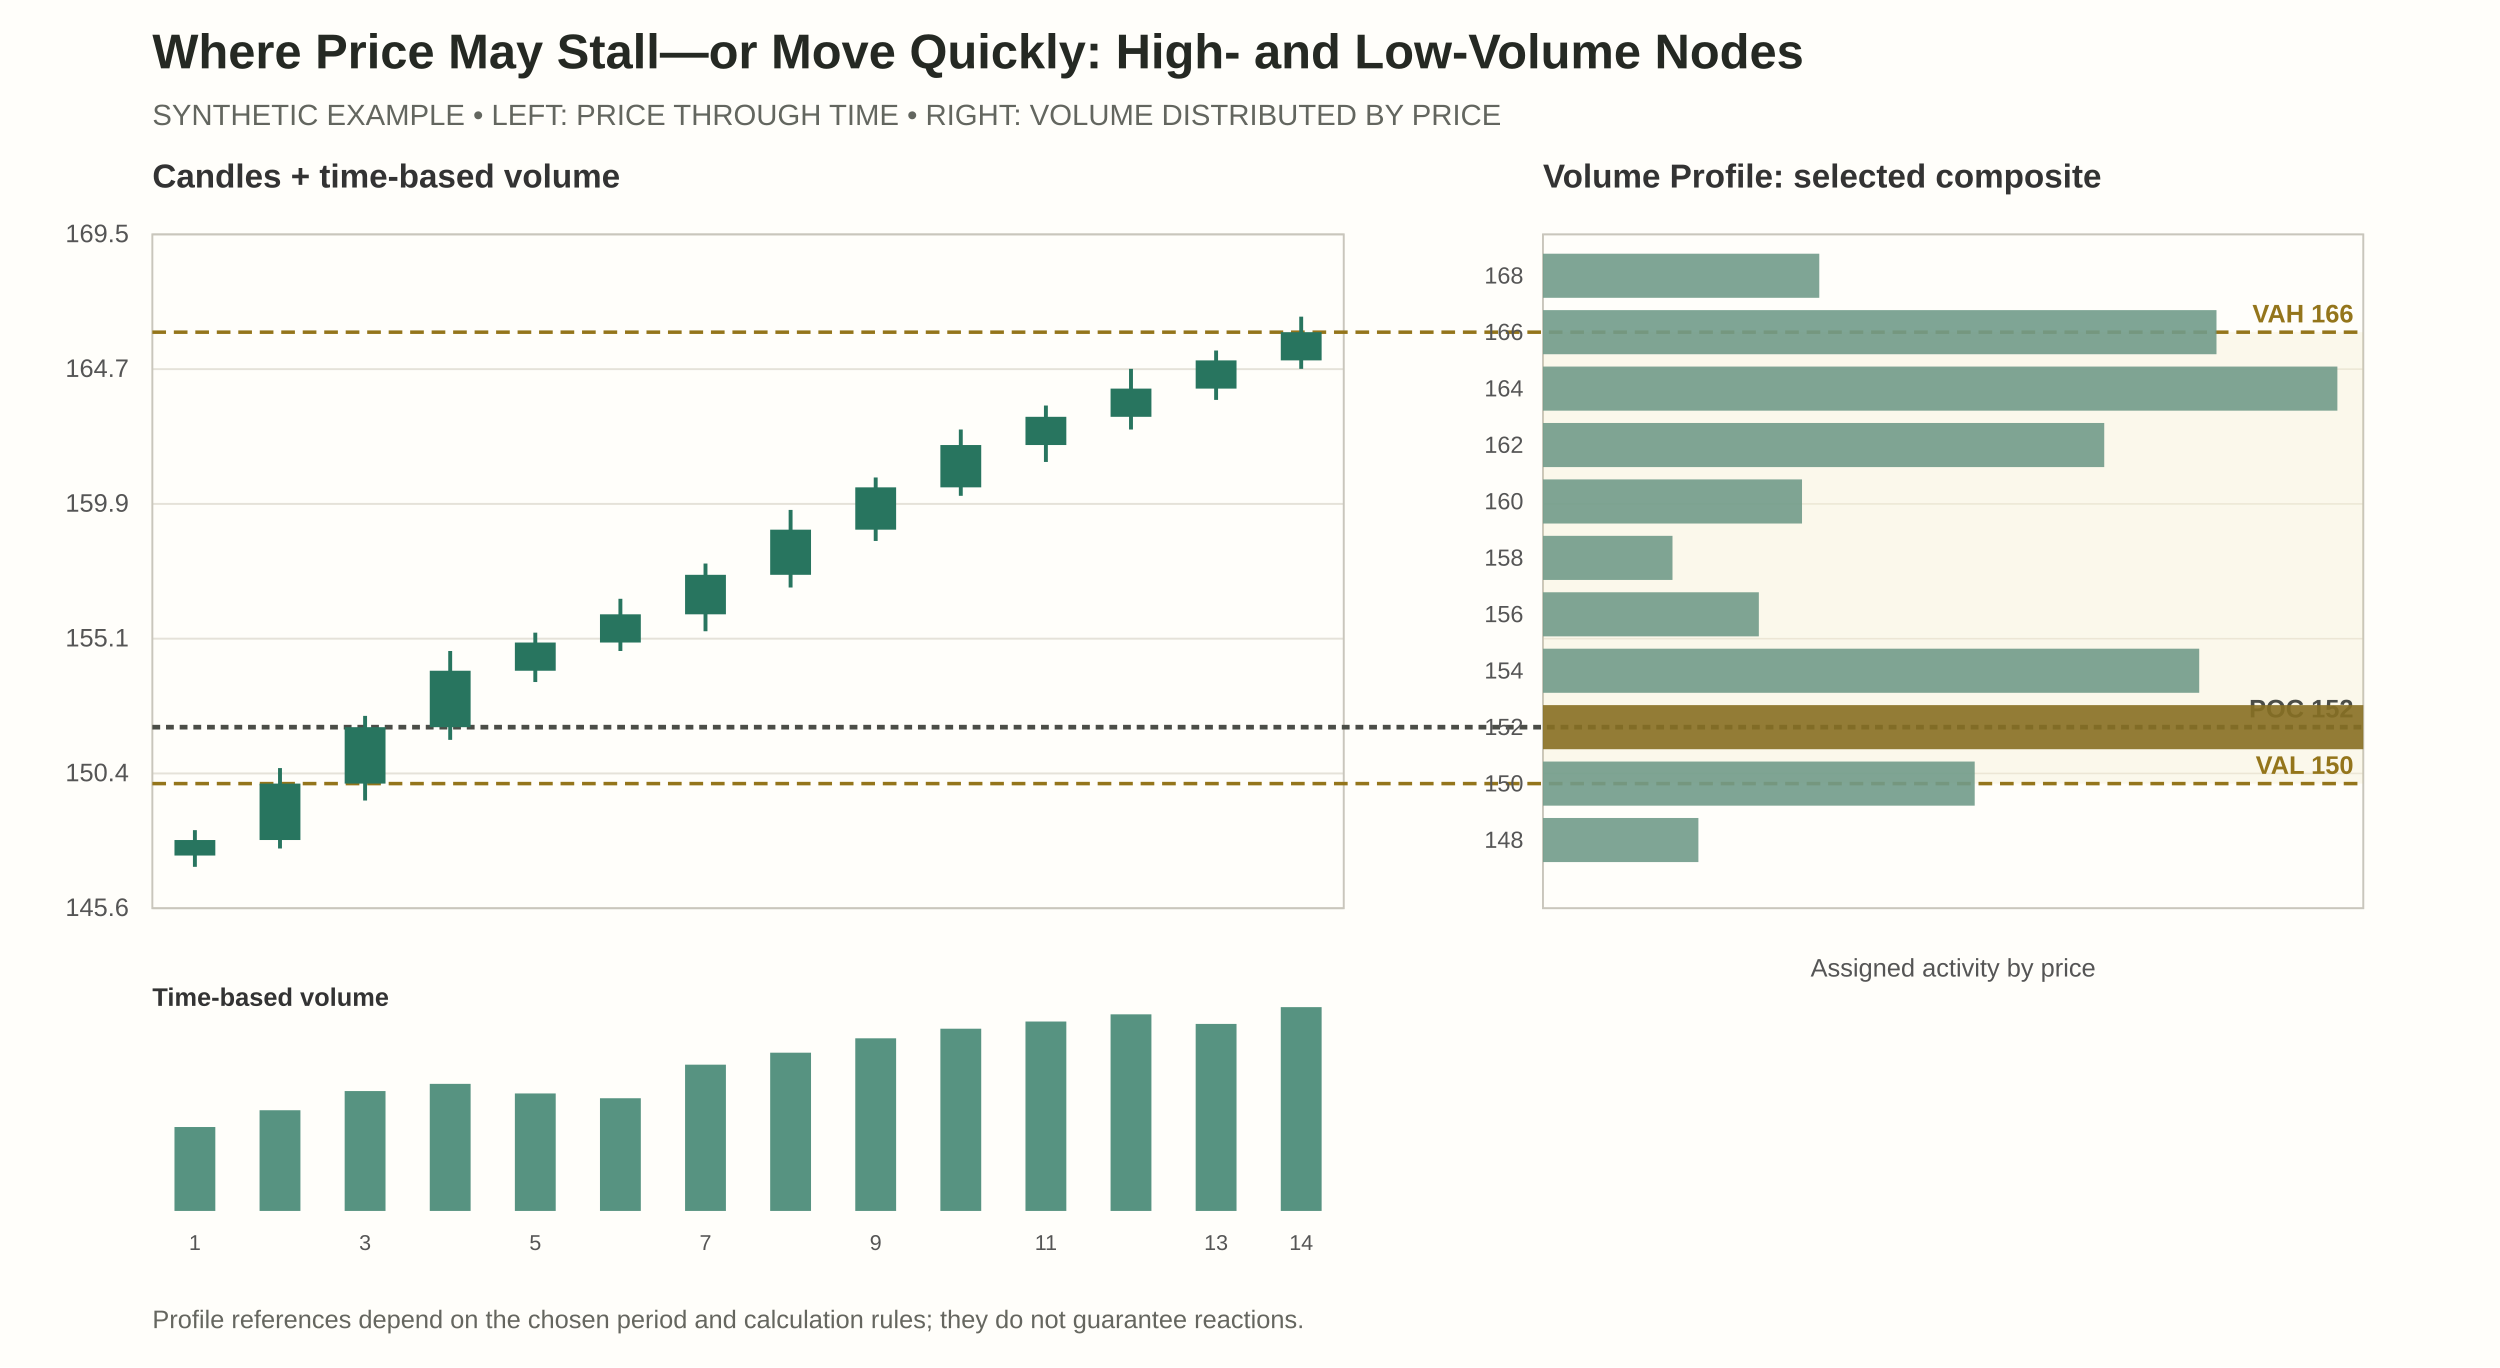
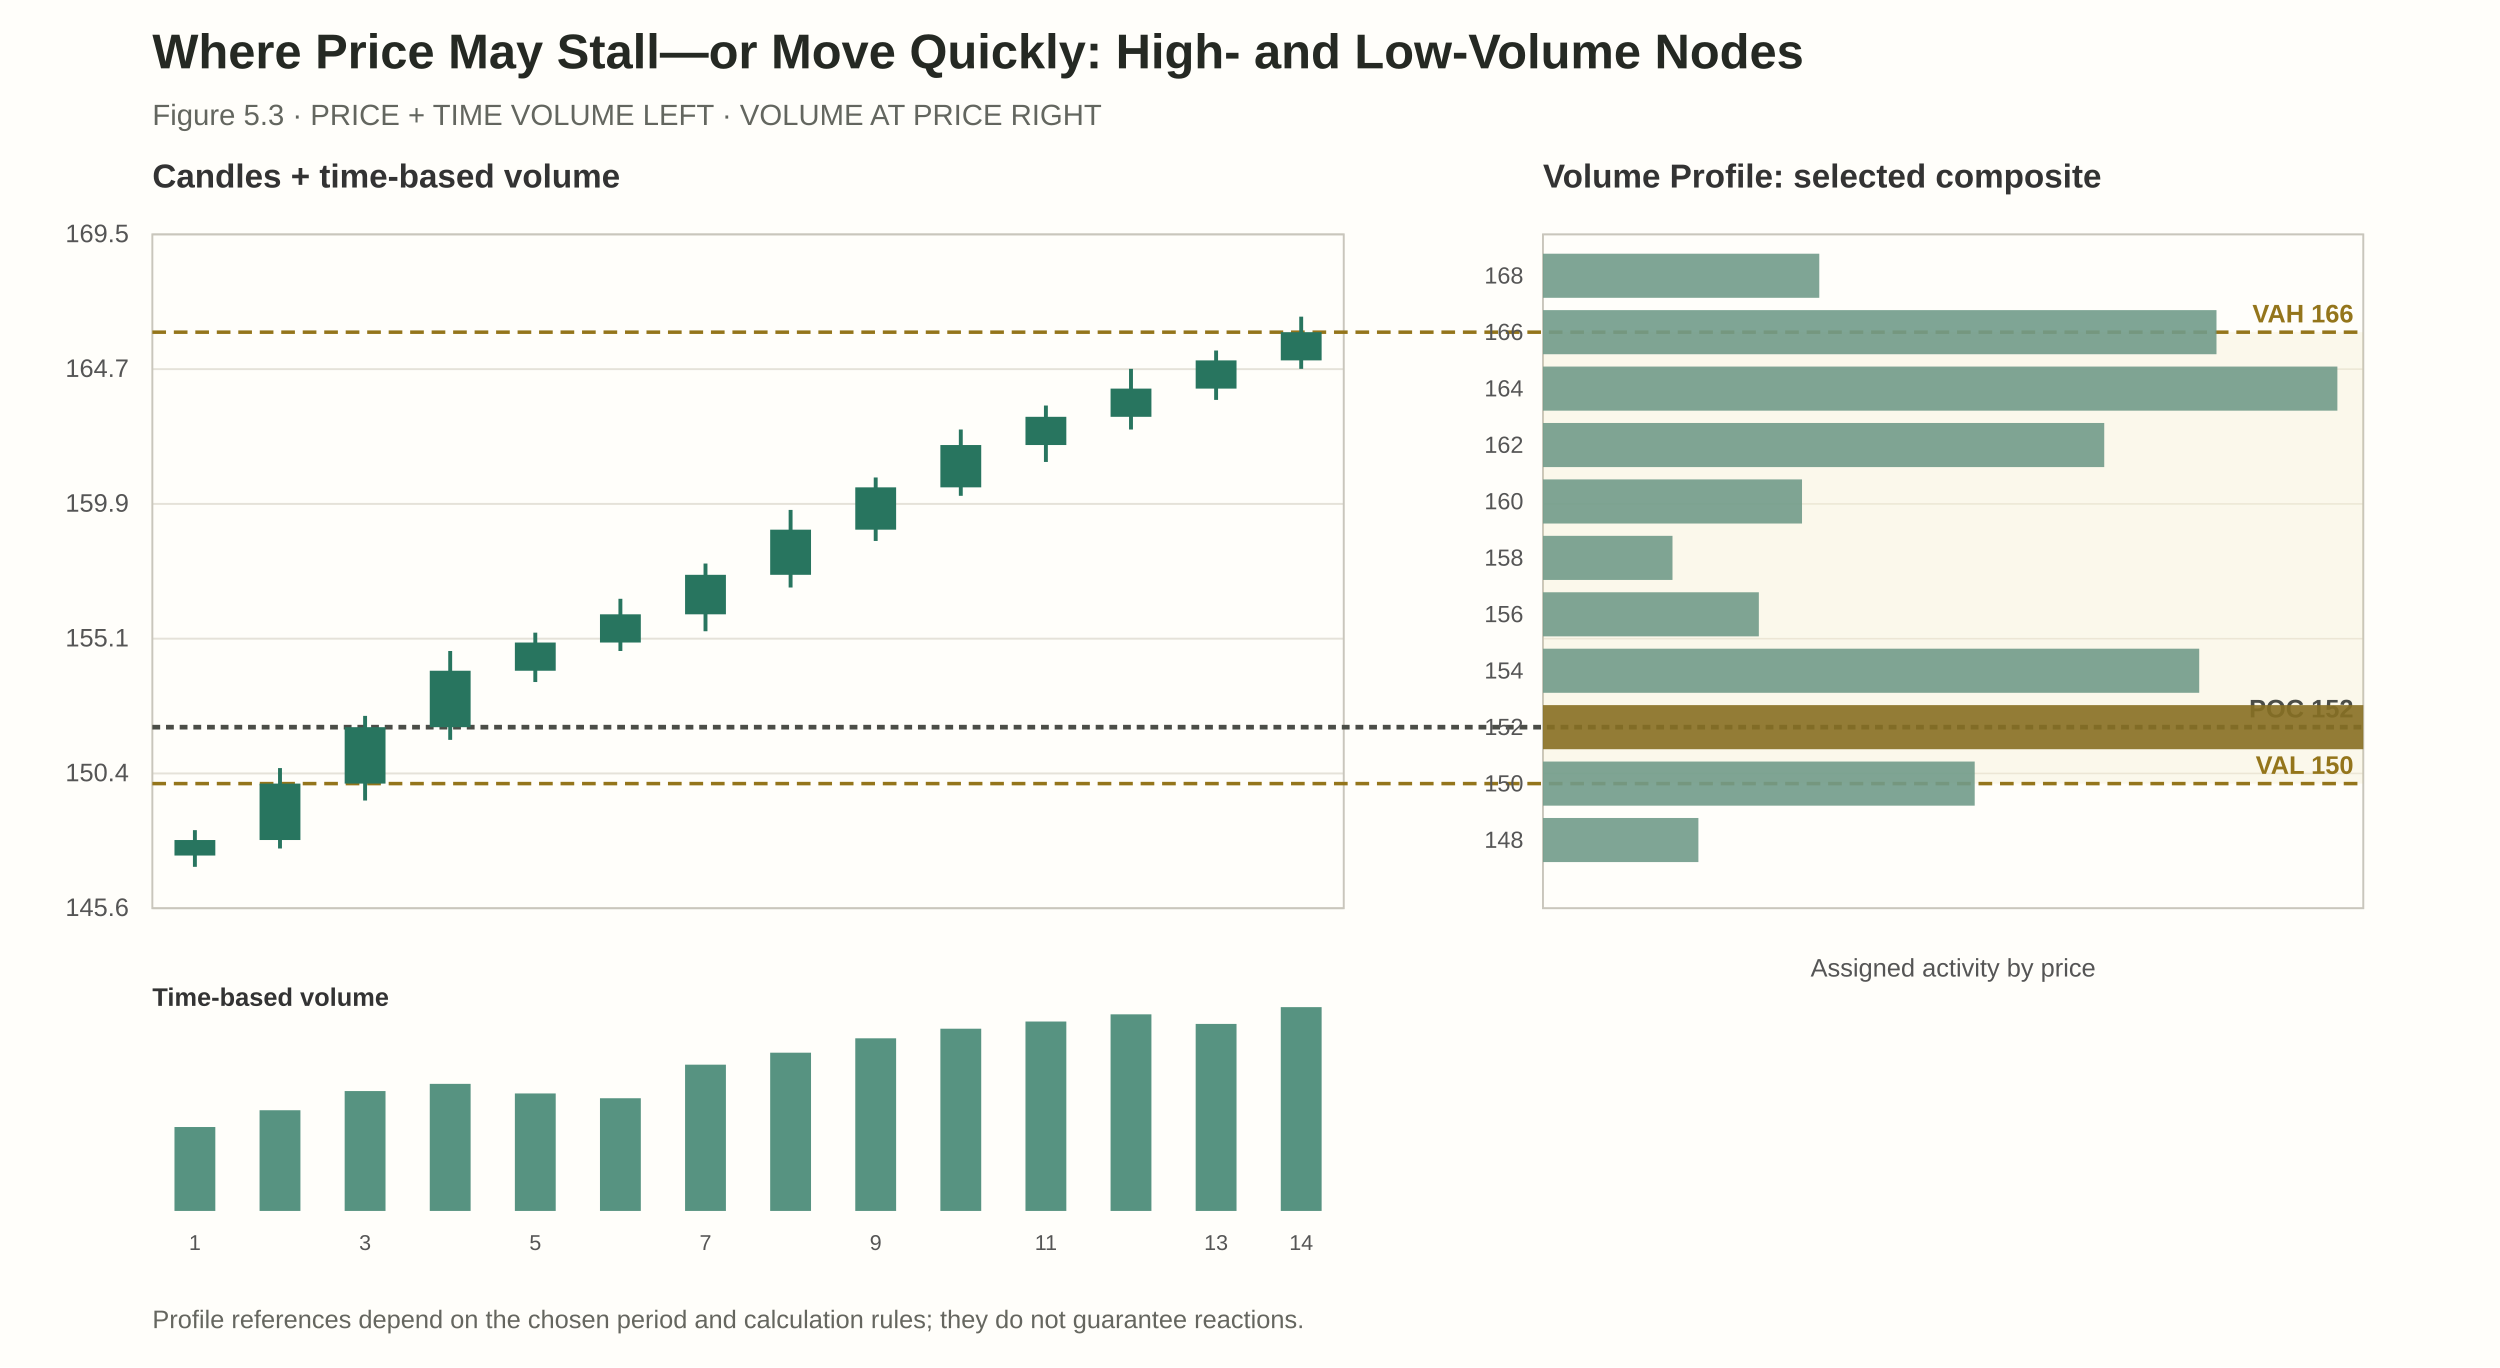
<svg xmlns="http://www.w3.org/2000/svg" role="img" aria-labelledby="t-high-low-volume-nodes d-high-low-volume-nodes" viewBox="0 0 1280 700" width="1280" height="700">
  <rect width="100%" height="100%" fill="#fffefa" />
  <text x="78" y="35" font-family="Arial,sans-serif" font-size="25" font-weight="700" fill="#252923">Where Price May Stall—or Move Quickly: High- and Low-Volume Nodes</text>
-   <text x="78" y="64" font-family="Arial,sans-serif" font-size="15" fill="#63665f">SYNTHETIC EXAMPLE • LEFT: PRICE THROUGH TIME • RIGHT: VOLUME DISTRIBUTED BY PRICE</text>
+   <text x="78" y="64" font-family="Arial,sans-serif" font-size="15" fill="#63665f">Figure 5.3 · PRICE + TIME VOLUME LEFT · VOLUME AT PRICE RIGHT</text>
  <text x="78" y="96" font-family="Arial,sans-serif" font-size="17" font-weight="700" fill="#333">Candles + time-based volume</text>
  <text x="790" y="96" font-family="Arial,sans-serif" font-size="17" font-weight="700" fill="#333">Volume Profile: selected composite</text>
  <line x1="78" x2="688" y1="465" y2="465" stroke="#e5e2d9" />
  <line x1="790" x2="1210" y1="465" y2="465" stroke="#eeeae2" stroke-width=".8" />
  <text x="66" y="469" text-anchor="end" font-family="Arial,sans-serif" font-size="13" fill="#555">145.6</text>
  <line x1="78" x2="688" y1="396" y2="396" stroke="#e5e2d9" />
  <line x1="790" x2="1210" y1="396" y2="396" stroke="#eeeae2" stroke-width=".8" />
  <text x="66" y="400" text-anchor="end" font-family="Arial,sans-serif" font-size="13" fill="#555">150.4</text>
  <line x1="78" x2="688" y1="327" y2="327" stroke="#e5e2d9" />
  <line x1="790" x2="1210" y1="327" y2="327" stroke="#eeeae2" stroke-width=".8" />
  <text x="66" y="331" text-anchor="end" font-family="Arial,sans-serif" font-size="13" fill="#555">155.1</text>
  <line x1="78" x2="688" y1="258" y2="258" stroke="#e5e2d9" />
  <line x1="790" x2="1210" y1="258" y2="258" stroke="#eeeae2" stroke-width=".8" />
  <text x="66" y="262" text-anchor="end" font-family="Arial,sans-serif" font-size="13" fill="#555">159.9</text>
  <line x1="78" x2="688" y1="189" y2="189" stroke="#e5e2d9" />
  <line x1="790" x2="1210" y1="189" y2="189" stroke="#eeeae2" stroke-width=".8" />
  <text x="66" y="193" text-anchor="end" font-family="Arial,sans-serif" font-size="13" fill="#555">164.7</text>
  <line x1="78" x2="688" y1="120" y2="120" stroke="#e5e2d9" />
  <line x1="790" x2="1210" y1="120" y2="120" stroke="#eeeae2" stroke-width=".8" />
  <text x="66" y="124" text-anchor="end" font-family="Arial,sans-serif" font-size="13" fill="#555">169.5</text>
  <rect x="78" y="120" width="610" height="345" fill="none" stroke="#c9c6bc" />
  <rect x="790" y="120" width="420" height="345" fill="none" stroke="#c9c6bc" />
  <rect x="790" y="170.075" width="420" height="231.127" fill="#dfc66b" opacity=".11" />
  <line x1="78" x2="1210" y1="170.075" y2="170.075" stroke="#94751b" stroke-width="1.8" stroke-dasharray="7 4" />
  <text x="1205" y="165.075" text-anchor="end" font-family="Arial,sans-serif" font-size="13" font-weight="700" fill="#94751b">VAH 166</text>
  <line x1="78" x2="1210" y1="401.202" y2="401.202" stroke="#94751b" stroke-width="1.8" stroke-dasharray="7 4" />
  <text x="1205" y="396.202" text-anchor="end" font-family="Arial,sans-serif" font-size="13" font-weight="700" fill="#94751b">VAL 150</text>
  <line x1="78" x2="1210" y1="372.311" y2="372.311" stroke="#4b4d47" stroke-width="2.4" stroke-dasharray="4 3" />
  <text x="1205" y="367.311" text-anchor="end" font-family="Arial,sans-serif" font-size="13" font-weight="700" fill="#4b4d47">POC 152</text>
  <line x1="99.786" x2="99.786" y1="425.037" y2="443.816" stroke="#28755f" stroke-width="2" />
  <rect x="89.329" y="430.093" width="20.914" height="7.945" fill="#28755f" />
  <text x="99.786" y="640" text-anchor="middle" font-family="Arial,sans-serif" font-size="11" fill="#555">1</text>
  <rect x="89.329" y="577.033" width="20.914" height="42.967" fill="#28755f" opacity=".78" />
  <line x1="143.357" x2="143.357" y1="393.257" y2="434.426" stroke="#28755f" stroke-width="2" />
  <rect x="132.9" y="401.202" width="20.914" height="28.891" fill="#28755f" />
  <rect x="132.9" y="568.44" width="20.914" height="51.56" fill="#28755f" opacity=".78" />
  <line x1="186.929" x2="186.929" y1="366.533" y2="409.869" stroke="#28755f" stroke-width="2" />
  <rect x="176.471" y="372.311" width="20.914" height="28.891" fill="#28755f" />
  <text x="186.929" y="640" text-anchor="middle" font-family="Arial,sans-serif" font-size="11" fill="#555">3</text>
  <rect x="176.471" y="558.619" width="20.914" height="61.381" fill="#28755f" opacity=".78" />
  <line x1="230.5" x2="230.5" y1="333.308" y2="378.811" stroke="#28755f" stroke-width="2" />
  <rect x="220.043" y="343.42" width="20.914" height="28.891" fill="#28755f" />
  <rect x="220.043" y="554.936" width="20.914" height="65.064" fill="#28755f" opacity=".78" />
  <line x1="274.071" x2="274.071" y1="323.919" y2="349.198" stroke="#28755f" stroke-width="2" />
  <rect x="263.614" y="328.975" width="20.914" height="14.445" fill="#28755f" />
  <text x="274.071" y="640" text-anchor="middle" font-family="Arial,sans-serif" font-size="11" fill="#555">5</text>
  <rect x="263.614" y="559.847" width="20.914" height="60.153" fill="#28755f" opacity=".78" />
  <line x1="317.643" x2="317.643" y1="306.584" y2="333.308" stroke="#28755f" stroke-width="2" />
  <rect x="307.186" y="314.529" width="20.914" height="14.445" fill="#28755f" />
  <rect x="307.186" y="562.302" width="20.914" height="57.698" fill="#28755f" opacity=".78" />
  <line x1="361.214" x2="361.214" y1="288.528" y2="323.197" stroke="#28755f" stroke-width="2" />
  <rect x="350.757" y="294.306" width="20.914" height="20.224" fill="#28755f" />
  <text x="361.214" y="640" text-anchor="middle" font-family="Arial,sans-serif" font-size="11" fill="#555">7</text>
  <rect x="350.757" y="545.115" width="20.914" height="74.885" fill="#28755f" opacity=".78" />
  <line x1="404.786" x2="404.786" y1="261.081" y2="300.806" stroke="#28755f" stroke-width="2" />
  <rect x="394.329" y="271.193" width="20.914" height="23.113" fill="#28755f" />
  <rect x="394.329" y="538.977" width="20.914" height="81.023" fill="#28755f" opacity=".78" />
  <line x1="448.357" x2="448.357" y1="244.469" y2="276.971" stroke="#28755f" stroke-width="2" />
  <rect x="437.9" y="249.525" width="20.914" height="21.668" fill="#28755f" />
  <text x="448.357" y="640" text-anchor="middle" font-family="Arial,sans-serif" font-size="11" fill="#555">9</text>
  <rect x="437.9" y="531.611" width="20.914" height="88.389" fill="#28755f" opacity=".78" />
  <line x1="491.929" x2="491.929" y1="219.912" y2="253.858" stroke="#28755f" stroke-width="2" />
  <rect x="481.471" y="227.857" width="20.914" height="21.668" fill="#28755f" />
  <rect x="481.471" y="526.701" width="20.914" height="93.299" fill="#28755f" opacity=".78" />
  <line x1="535.5" x2="535.5" y1="207.633" y2="236.524" stroke="#28755f" stroke-width="2" />
  <rect x="525.043" y="213.411" width="20.914" height="14.445" fill="#28755f" />
  <text x="535.5" y="640" text-anchor="middle" font-family="Arial,sans-serif" font-size="11" fill="#555">11</text>
  <rect x="525.043" y="523.018" width="20.914" height="96.982" fill="#28755f" opacity=".78" />
  <line x1="579.071" x2="579.071" y1="188.854" y2="219.912" stroke="#28755f" stroke-width="2" />
  <rect x="568.614" y="198.966" width="20.914" height="14.445" fill="#28755f" />
  <rect x="568.614" y="519.335" width="20.914" height="100.665" fill="#28755f" opacity=".78" />
  <line x1="622.643" x2="622.643" y1="179.465" y2="204.744" stroke="#28755f" stroke-width="2" />
  <rect x="612.186" y="184.52" width="20.914" height="14.445" fill="#28755f" />
  <text x="622.643" y="640" text-anchor="middle" font-family="Arial,sans-serif" font-size="11" fill="#555">13</text>
  <rect x="612.186" y="524.246" width="20.914" height="95.754" fill="#28755f" opacity=".78" />
  <line x1="666.214" x2="666.214" y1="162.13" y2="188.854" stroke="#28755f" stroke-width="2" />
  <rect x="655.757" y="170.075" width="20.914" height="14.445" fill="#28755f" />
  <text x="666.214" y="640" text-anchor="middle" font-family="Arial,sans-serif" font-size="11" fill="#555">14</text>
  <rect x="655.757" y="515.652" width="20.914" height="104.348" fill="#28755f" opacity=".78" />
  <text x="78" y="515" font-family="Arial,sans-serif" font-size="13" font-weight="700" fill="#333">Time-based volume</text>
  <rect x="790" y="418.802" width="79.579" height="22.582" fill="#719b8a" opacity=".9" />
  <text x="780" y="434.093" text-anchor="end" font-family="Arial,sans-serif" font-size="12" fill="#555">148</text>
  <rect x="790" y="389.911" width="221.053" height="22.582" fill="#719b8a" opacity=".9" />
  <text x="780" y="405.202" text-anchor="end" font-family="Arial,sans-serif" font-size="12" fill="#555">150</text>
  <rect x="790" y="361.02" width="420" height="22.582" fill="#876f22" opacity=".9" />
  <text x="780" y="376.311" text-anchor="end" font-family="Arial,sans-serif" font-size="12" fill="#555">152</text>
  <rect x="790" y="332.129" width="336" height="22.582" fill="#719b8a" opacity=".9" />
  <text x="780" y="347.42" text-anchor="end" font-family="Arial,sans-serif" font-size="12" fill="#555">154</text>
  <rect x="790" y="303.238" width="110.526" height="22.582" fill="#719b8a" opacity=".9" />
  <text x="780" y="318.529" text-anchor="end" font-family="Arial,sans-serif" font-size="12" fill="#555">156</text>
  <rect x="790" y="274.348" width="66.316" height="22.582" fill="#719b8a" opacity=".9" />
  <text x="780" y="289.638" text-anchor="end" font-family="Arial,sans-serif" font-size="12" fill="#555">158</text>
  <rect x="790" y="245.457" width="132.632" height="22.582" fill="#719b8a" opacity=".9" />
  <text x="780" y="260.748" text-anchor="end" font-family="Arial,sans-serif" font-size="12" fill="#555">160</text>
  <rect x="790" y="216.566" width="287.368" height="22.582" fill="#719b8a" opacity=".9" />
  <text x="780" y="231.857" text-anchor="end" font-family="Arial,sans-serif" font-size="12" fill="#555">162</text>
  <rect x="790" y="187.675" width="406.737" height="22.582" fill="#719b8a" opacity=".9" />
  <text x="780" y="202.966" text-anchor="end" font-family="Arial,sans-serif" font-size="12" fill="#555">164</text>
  <rect x="790" y="158.784" width="344.842" height="22.582" fill="#719b8a" opacity=".9" />
  <text x="780" y="174.075" text-anchor="end" font-family="Arial,sans-serif" font-size="12" fill="#555">166</text>
  <rect x="790" y="129.893" width="141.474" height="22.582" fill="#719b8a" opacity=".9" />
  <text x="780" y="145.184" text-anchor="end" font-family="Arial,sans-serif" font-size="12" fill="#555">168</text>
  <text x="1000" y="500" text-anchor="middle" font-family="Arial,sans-serif" font-size="13" fill="#555">Assigned activity by price</text>
  <text x="78" y="680" font-family="Arial,sans-serif" font-size="13" fill="#65665f">Profile references depend on the chosen period and calculation rules; they do not guarantee reactions.</text>
</svg>
